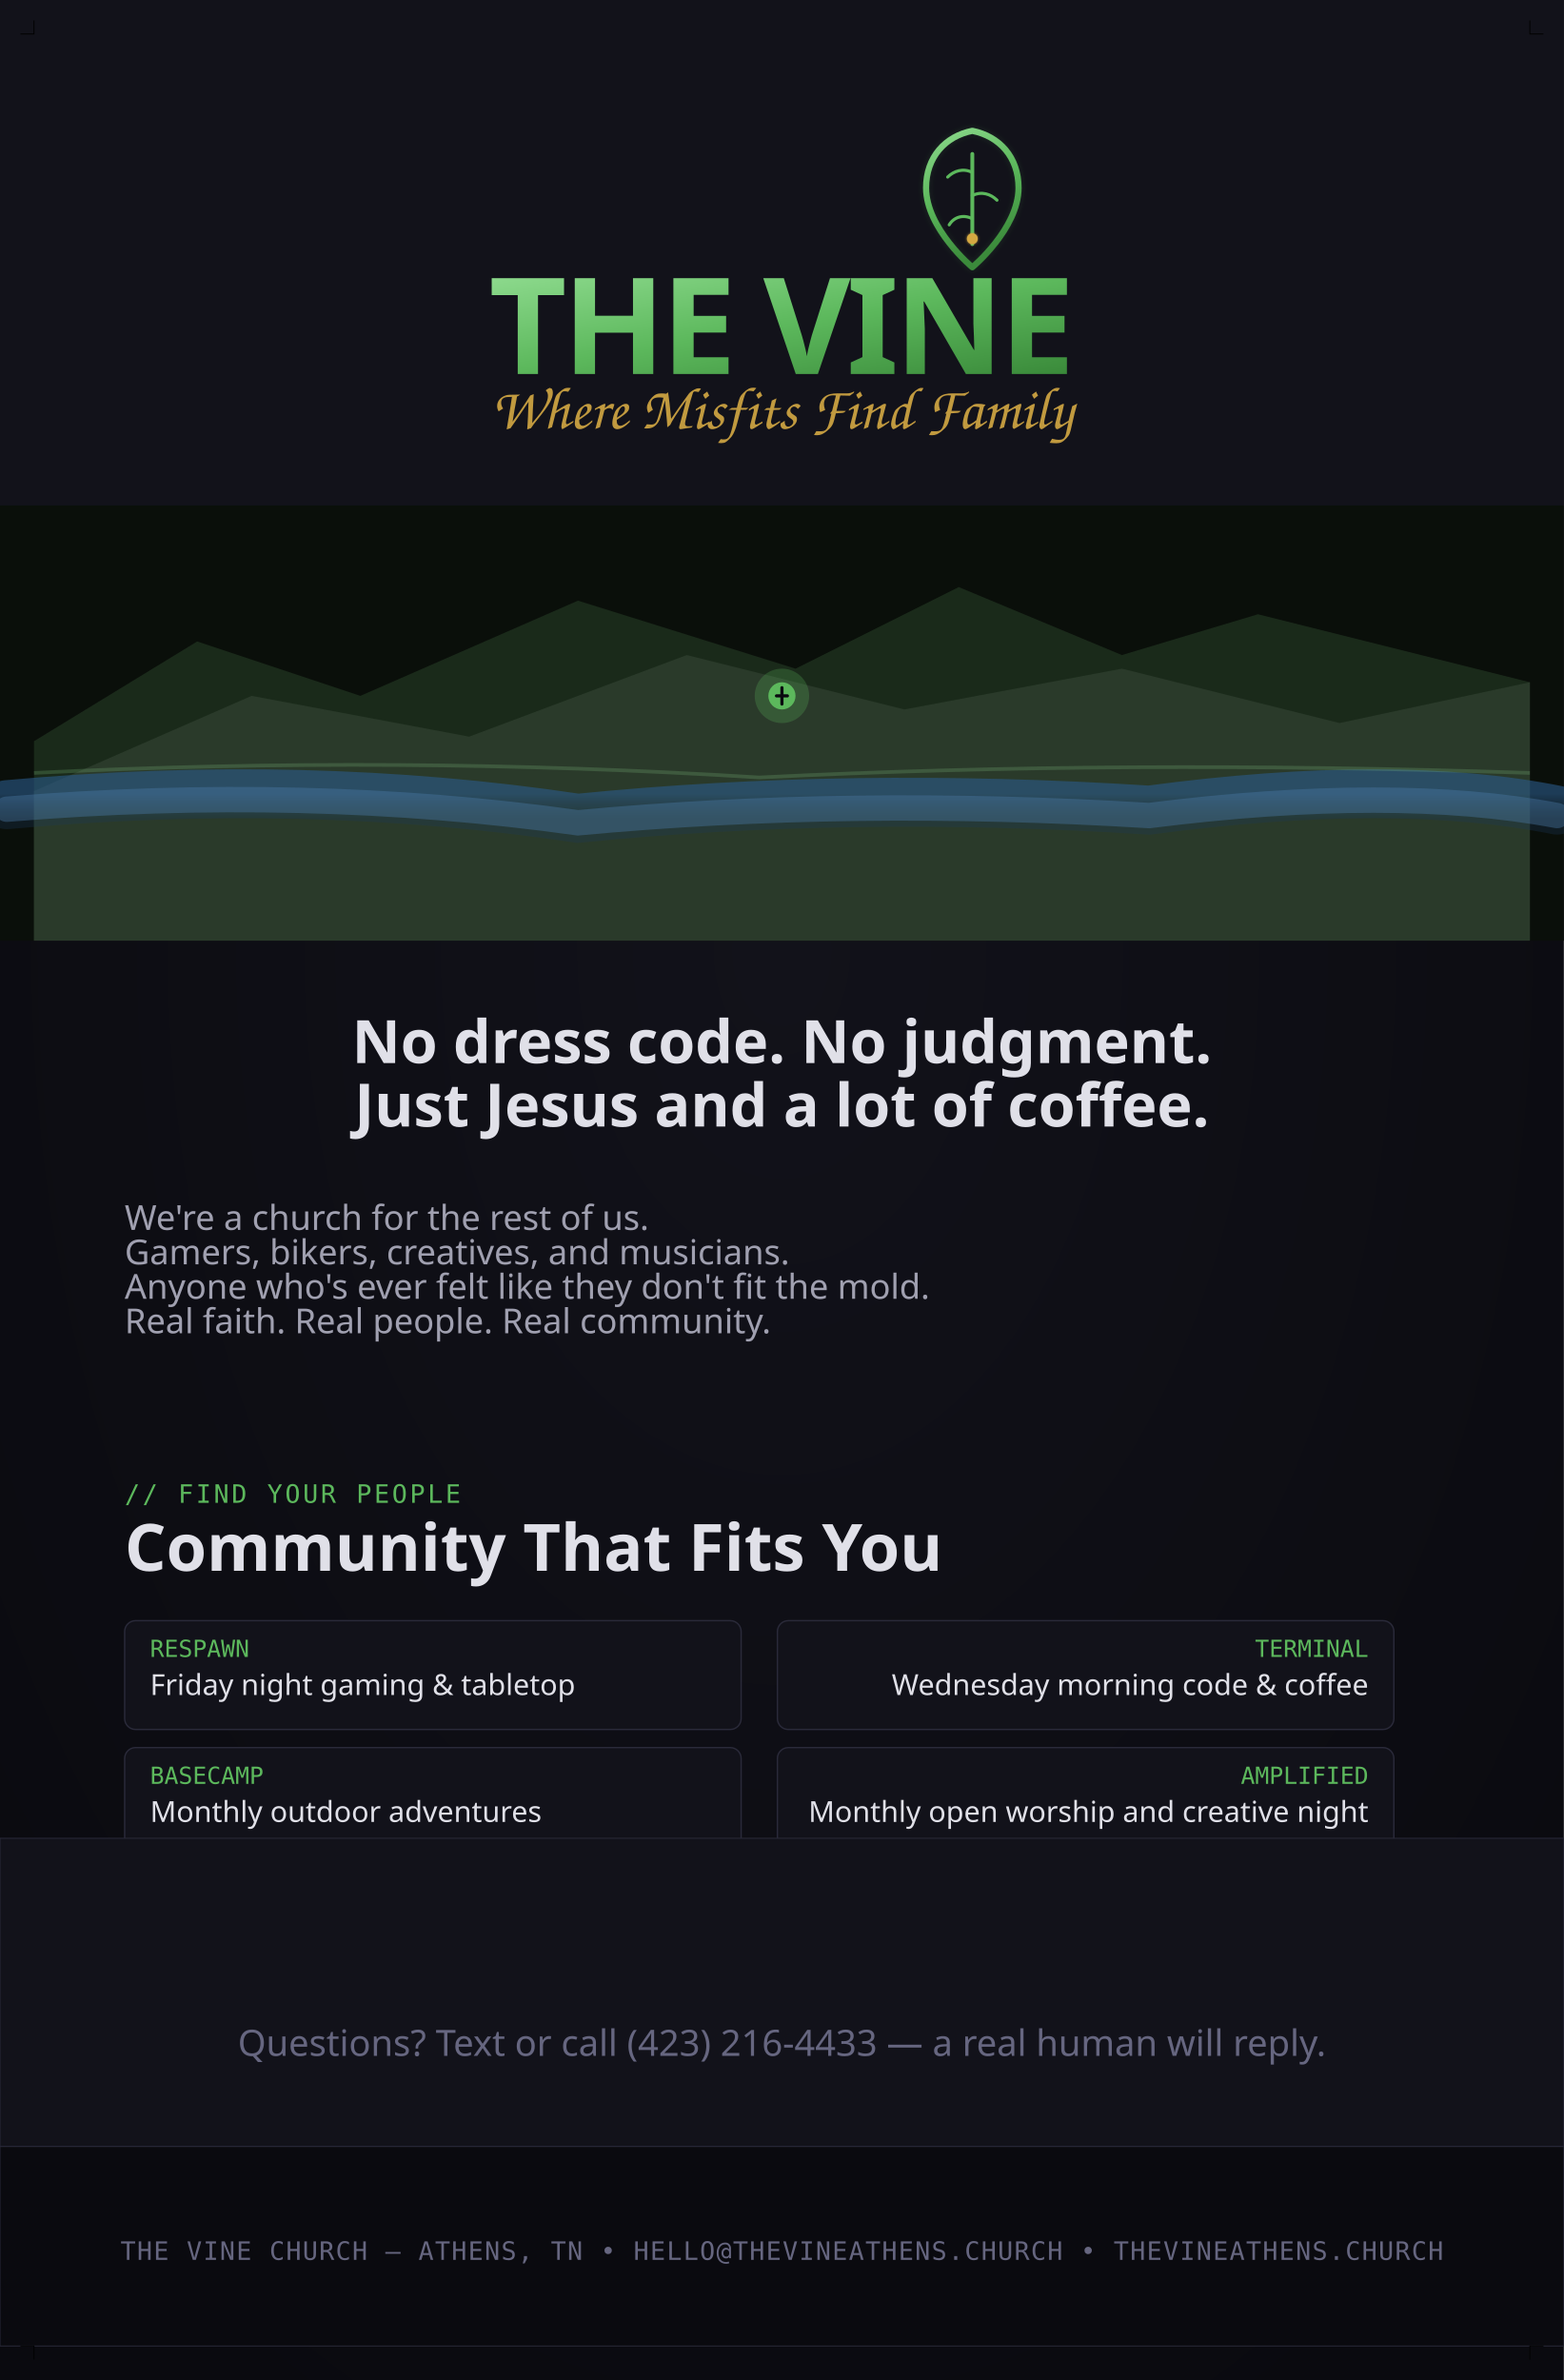
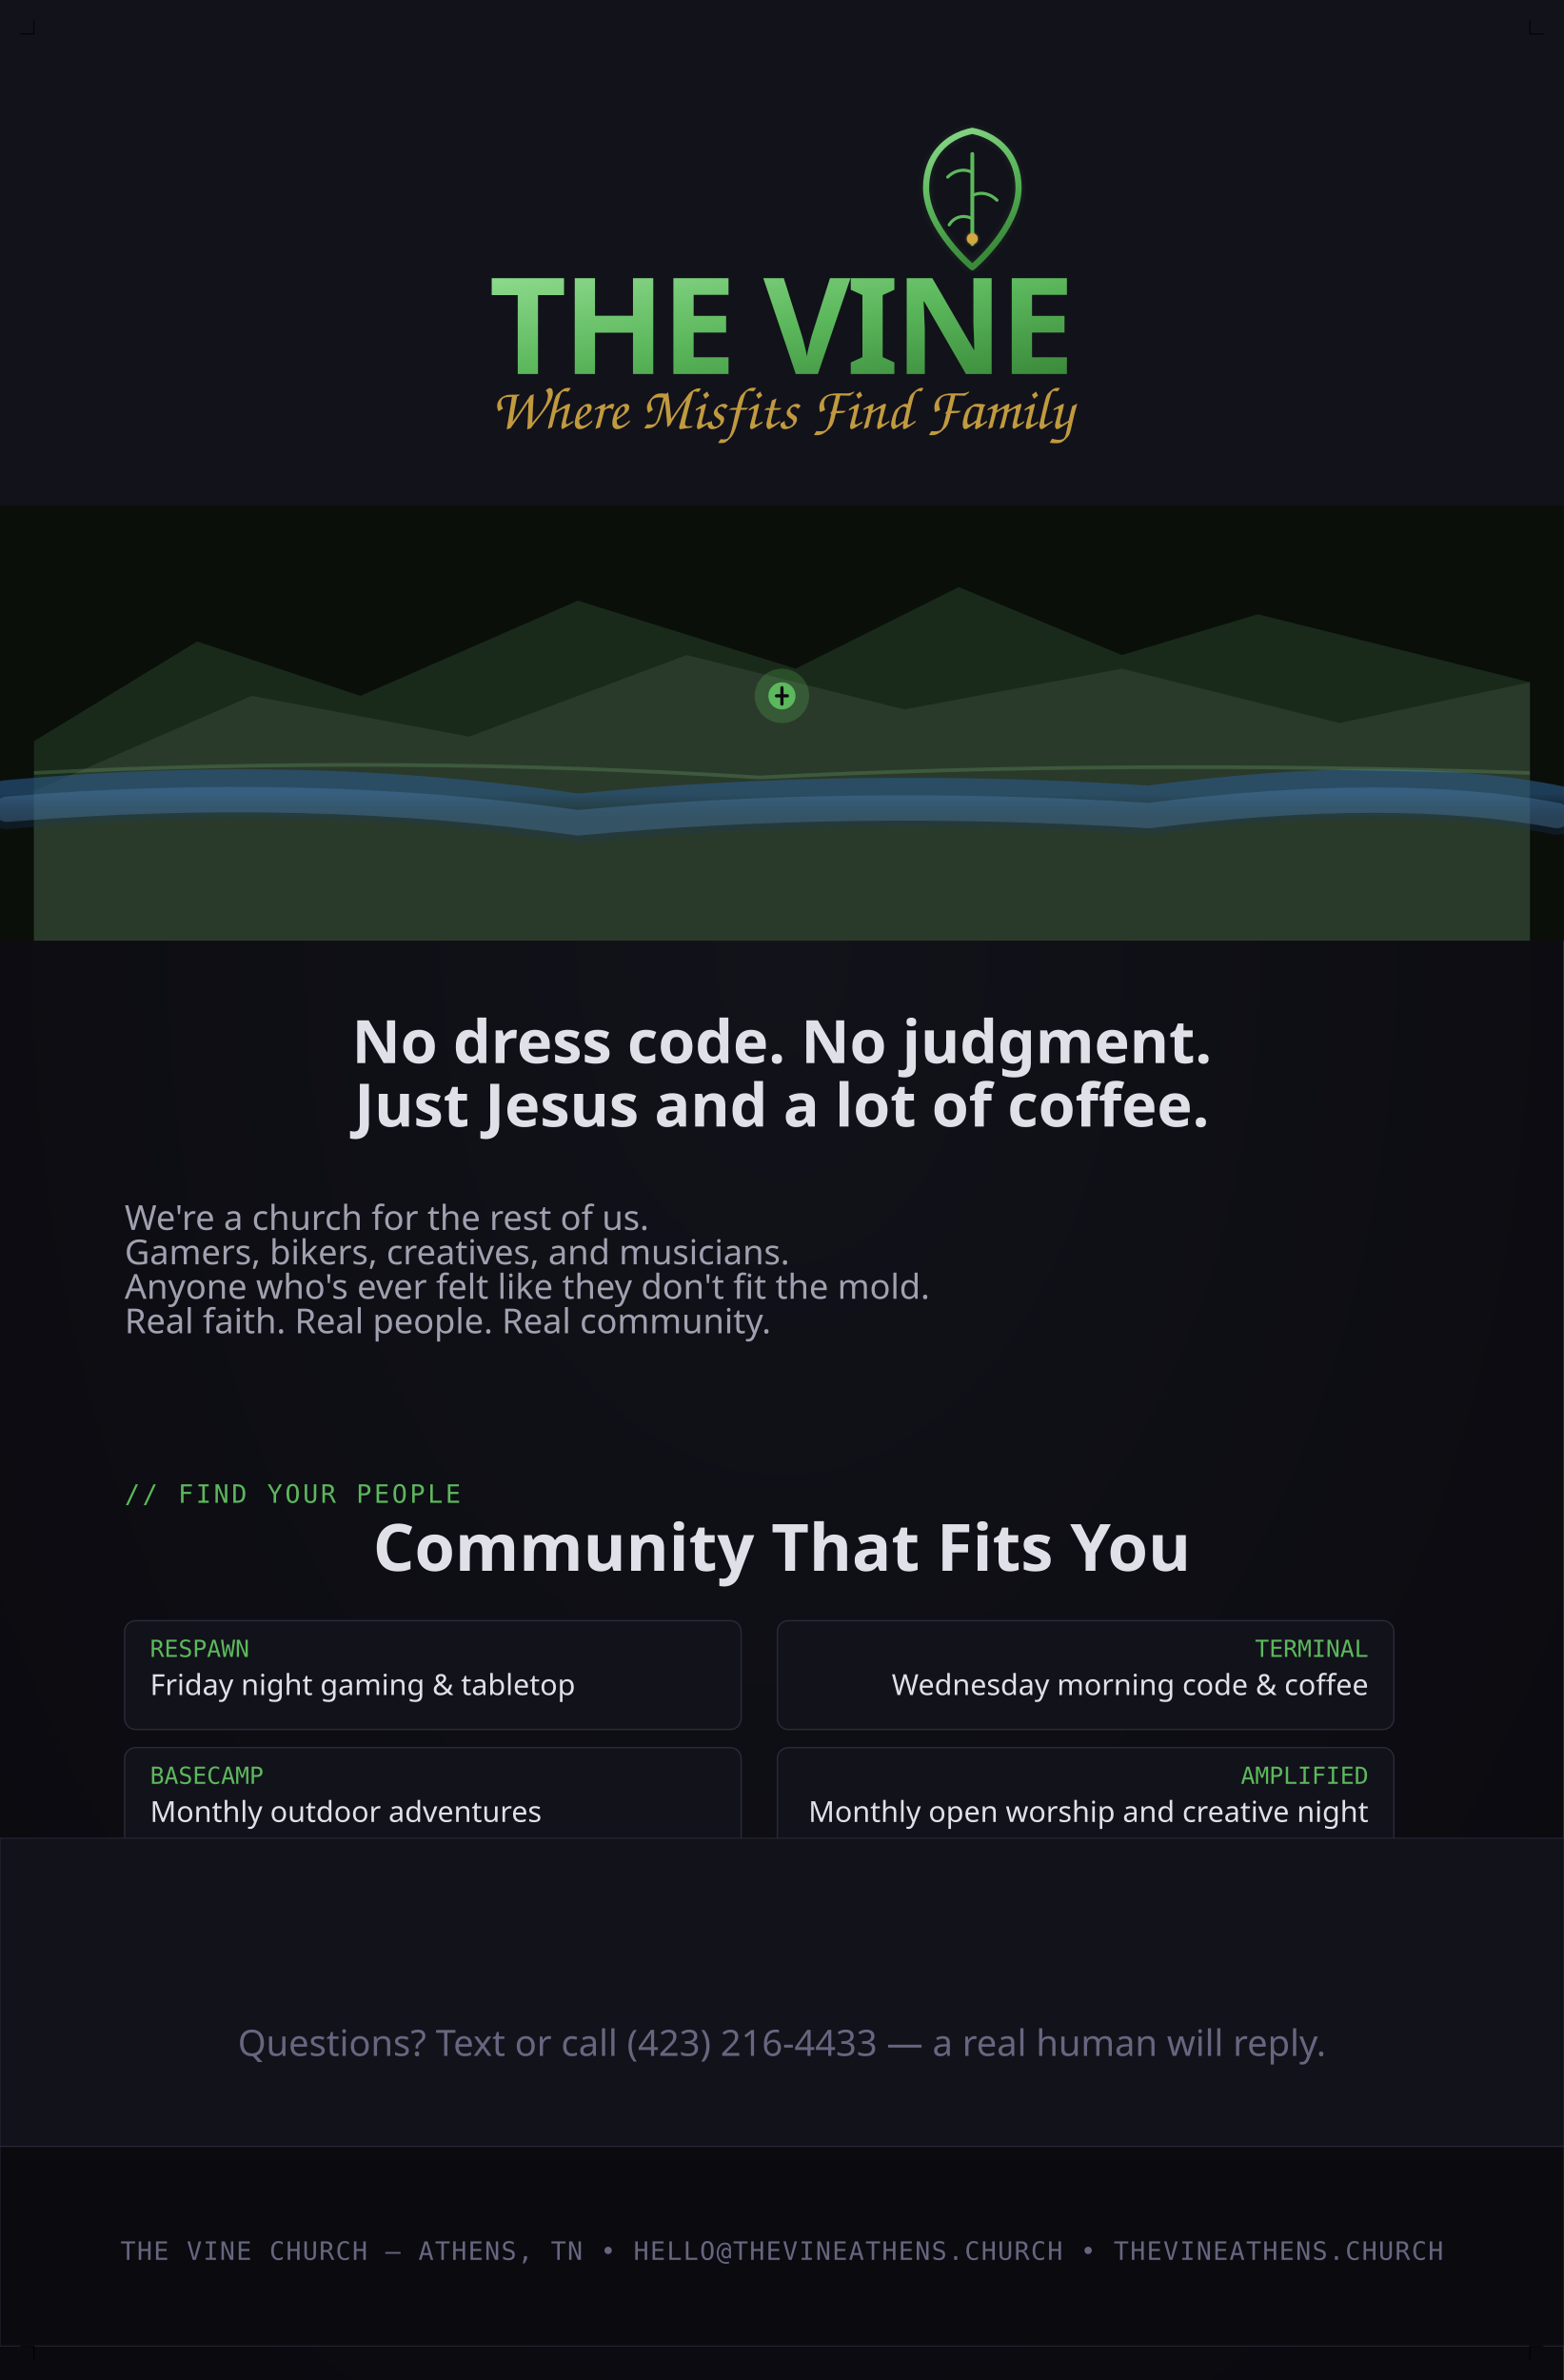
<svg xmlns="http://www.w3.org/2000/svg" viewBox="-37.5 -37.5 1725 2625" width="1725" height="2625">
  <defs>
    <radialGradient id="flyer-bg" cx="50%" cy="40%" r="70%">
      <stop offset="0%" stop-color="#12121a" />
      <stop offset="100%" stop-color="#0a0a0f" />
    </radialGradient>
    <linearGradient id="leaf-grad" x1="0" y1="0" x2="0.3" y2="1">
      <stop offset="0%" stop-color="#8cd98c" />
      <stop offset="50%" stop-color="#5cb85c" />
      <stop offset="100%" stop-color="#3a8a3a" />
    </linearGradient>
    <linearGradient id="title-grad" x1="0" y1="0" x2="1" y2="1">
      <stop offset="0%" stop-color="#8cd98c" />
      <stop offset="50%" stop-color="#5cb85c" />
      <stop offset="100%" stop-color="#3a8a3a" />
    </linearGradient>
    <linearGradient id="river-grad" x1="0" y1="0" x2="0" y2="1">
      <stop offset="0%" stop-color="#2a5a8a" stop-opacity="0.6" />
      <stop offset="100%" stop-color="#1a3a5a" stop-opacity="0.3" />
    </linearGradient>
    <filter id="amber-glow" x="-50%" y="-50%" width="200%" height="200%">
      <feGaussianBlur in="SourceGraphic" stdDeviation="2" result="blur" />
      <feMerge>
        <feMergeNode in="blur" />
        <feMergeNode in="SourceGraphic" />
      </feMerge>
    </filter>
    <filter id="leaf-glow" x="-20%" y="-20%" width="140%" height="140%">
      <feGaussianBlur in="SourceAlpha" stdDeviation="4" result="blur" />
      <feFlood flood-color="#5cb85c" flood-opacity="0.15" />
      <feComposite in2="blur" operator="in" result="glow" />
      <feMerge>
        <feMergeNode in="glow" />
        <feMergeNode in="SourceGraphic" />
      </feMerge>
    </filter>
  </defs>
  <rect x="-37.5" y="-37.5" width="1725" height="2625" fill="url(#flyer-bg)" />
  <g transform="translate(0, 0)">
    <rect x="-37.5" y="-37.5" width="1725" height="557.5" fill="#12121a" />
    <g transform="translate(950, 100) scale(0.85)">
      <path d="M100 185 C100 185 40 135 40 82 C40 42 65 15 100 8 C135 15 160 42 160 82 C160 135 100 185 100 185Z" fill="none" stroke="url(#leaf-grad)" stroke-width="8" stroke-linejoin="round" filter="url(#leaf-glow)" />
      <line x1="100" y1="38" x2="100" y2="155" stroke="#5cb85c" stroke-width="5" stroke-linecap="round" />
      <path d="M100 62 C88 56 76 60 68 68" fill="none" stroke="#5cb85c" stroke-width="4" stroke-linecap="round" />
      <path d="M100 92 C112 86 124 90 132 98" fill="none" stroke="#5cb85c" stroke-width="4" stroke-linecap="round" />
      <path d="M100 122 C88 116 76 120 70 130" fill="none" stroke="#5cb85c" stroke-width="4" stroke-linecap="round" />
      <circle cx="100" cy="148" r="7" fill="#d4a843" filter="url(#amber-glow)" />
    </g>
    <text x="825" y="375" text-anchor="middle" font-family="'Space Grotesk', sans-serif" font-size="148" font-weight="700" fill="url(#title-grad)" letter-spacing="-0.03em">THE VINE</text>
    <text x="825" y="435" text-anchor="middle" font-family="'Caveat', cursive" font-size="66" font-weight="400" fill="#d4a843" opacity="0.9">Where Misfits Find Family</text>
  </g>
  <g transform="translate(0, 520)">
    <rect x="-37.5" width="1725" height="480" fill="#0a0f0a" />
    <path d="M0,260 L180,150 L360,210 L600,105 L840,180 L1020,90 L1200,165 L1350,120 L1650,195 L1650,480 L0,480 Z" fill="#1a2a1a" />
    <path d="M0,315 L240,210 L480,255 L720,165 L960,225 L1200,180 L1440,240 L1650,195 L1650,480 L0,480 Z" fill="#2a3a2a" />
    <path d="M-30,330 Q300,300 600,345 Q900,315 1230,336 Q1500,300 1680,336" fill="none" stroke="url(#river-grad)" stroke-width="54" stroke-linecap="round" />
    <path d="M-30,335 Q300,308 600,350 Q900,322 1230,342 Q1500,308 1680,342" fill="none" stroke="#4a7aa8" stroke-width="28" stroke-linecap="round" opacity="0.4" />
    <g transform="translate(825, 210)">
      <circle r="30" fill="#5cb85c" opacity="0.25" />
      <circle r="15" fill="#5cb85c" />
      <path d="M0,-9 L0,9" stroke="#0a0a0f" stroke-width="3.5" stroke-linecap="round" />
      <path d="M-6,0 L6,0" stroke="#0a0a0f" stroke-width="3.5" stroke-linecap="round" />
    </g>
    <path d="M0,295 Q400,275 800,300 Q1200,280 1650,295" fill="none" stroke="#8cd98c" stroke-width="4" stroke-opacity="0.2" />
  </g>
  <g transform="translate(0, 1000)">
    <text x="825" y="135" text-anchor="middle" font-family="'Space Grotesk', sans-serif" font-size="66" font-weight="600" fill="#e0e0e8">No dress code. No judgment.</text>
    <text x="825" y="205" text-anchor="middle" font-family="'Space Grotesk', sans-serif" font-size="66" font-weight="600" fill="#e0e0e8">Just Jesus and a lot of coffee.</text>
    <text x="100" y="243" font-family="'Space Grotesk', sans-serif" font-size="38" fill="#a0a0b0" />
    <text x="100" y="281" font-family="'Space Grotesk', sans-serif" font-size="38" fill="#a0a0b0" />
    <text x="100" y="319" font-family="'Space Grotesk', sans-serif" font-size="38" fill="#a0a0b0">We're a church for the rest of us.</text>
    <text x="100" y="357" font-family="'Space Grotesk', sans-serif" font-size="38" fill="#a0a0b0">Gamers, bikers, creatives, and musicians.</text>
    <text x="100" y="395" font-family="'Space Grotesk', sans-serif" font-size="38" fill="#a0a0b0">Anyone who's ever felt like they don't fit the mold.</text>
    <text x="100" y="433" font-family="'Space Grotesk', sans-serif" font-size="38" fill="#a0a0b0">Real faith. Real people. Real community.</text>
    <text x="100" y="620" font-family="'JetBrains Mono', monospace" font-size="28" fill="#5cb85c" letter-spacing="0.1em">// FIND YOUR PEOPLE</text>
-     <text x="100" y="695" font-family="'Space Grotesk', sans-serif" font-size="72" font-weight="600" fill="#e0e0e8">Community That Fits You</text>
+     <text x="825" y="695" text-anchor="middle" font-family="'Space Grotesk', sans-serif" font-size="72" font-weight="600" fill="#e0e0e8">Community That Fits You</text>
    <g transform="translate(100, 750)">
      <g>
        <rect x="0" y="0" width="680" height="120" rx="12" fill="#12121a" stroke="#2a2a3a" stroke-width="1.5" />
        <text x="28" y="40" font-family="'JetBrains Mono', monospace" font-size="26" fill="#5cb85c">RESPAWN</text>
        <text x="28" y="82" font-family="'Space Grotesk', sans-serif" font-size="32" fill="#e0e0e8">Friday night gaming &amp; tabletop</text>
      </g>
      <g transform="translate(720, 0)">
        <rect x="0" y="0" width="680" height="120" rx="12" fill="#12121a" stroke="#2a2a3a" stroke-width="1.5" />
        <text x="652" y="40" text-anchor="end" font-family="'JetBrains Mono', monospace" font-size="26" fill="#5cb85c">TERMINAL</text>
        <text x="652" y="82" text-anchor="end" font-family="'Space Grotesk', sans-serif" font-size="32" fill="#e0e0e8">Wednesday morning code &amp; coffee</text>
      </g>
      <g transform="translate(0, 140)">
        <rect x="0" y="0" width="680" height="120" rx="12" fill="#12121a" stroke="#2a2a3a" stroke-width="1.5" />
        <text x="28" y="40" font-family="'JetBrains Mono', monospace" font-size="26" fill="#5cb85c">BASECAMP</text>
        <text x="28" y="82" font-family="'Space Grotesk', sans-serif" font-size="32" fill="#e0e0e8">Monthly outdoor adventures</text>
      </g>
      <g transform="translate(720, 140)">
        <rect x="0" y="0" width="680" height="120" rx="12" fill="#12121a" stroke="#2a2a3a" stroke-width="1.5" />
        <text x="652" y="40" text-anchor="end" font-family="'JetBrains Mono', monospace" font-size="26" fill="#5cb85c">AMPLIFIED</text>
        <text x="652" y="82" text-anchor="end" font-family="'Space Grotesk', sans-serif" font-size="32" fill="#e0e0e8">Monthly open worship and creative night</text>
      </g>
      <g transform="translate(0, 280)">
        <rect x="0" y="0" width="680" height="120" rx="12" fill="#12121a" stroke="#2a2a3a" stroke-width="1.5" />
        <text x="28" y="40" font-family="'JetBrains Mono', monospace" font-size="26" fill="#5cb85c">BRANCHES</text>
        <text x="28" y="82" font-family="'Space Grotesk', sans-serif" font-size="32" fill="#e0e0e8">Weekly discipleship groups</text>
      </g>
      <g transform="translate(720, 280)">
        <rect x="0" y="0" width="680" height="120" rx="12" fill="#12121a" stroke="#2a2a3a" stroke-width="1.5" />
        <text x="652" y="40" text-anchor="end" font-family="'JetBrains Mono', monospace" font-size="26" fill="#5cb85c">AMPLIFIED</text>
        <text x="652" y="82" text-anchor="end" font-family="'Space Grotesk', sans-serif" font-size="32" fill="#e0e0e8">Thursday music &amp; worship</text>
      </g>
    </g>
  </g>
  <g transform="translate(0, 1990)">
    <rect x="-37.5" width="1725" height="340" fill="#12121a" stroke="#2a2a3a" stroke-width="1" />
    <text x="825" y="240" text-anchor="middle" font-family="'Space Grotesk', sans-serif" font-size="40" fill="#666680">Questions? Text or call (423) 216-4433 — a real human will reply.</text>
  </g>
  <g transform="translate(0, 2330)">
    <rect x="-37.5" width="1725" height="220" fill="#0a0a0f" stroke="#2a2a3a" stroke-width="1" />
    <text x="825" y="125" text-anchor="middle" font-family="'JetBrains Mono', monospace" font-size="28" fill="#666680" letter-spacing="0.05em">THE VINE CHURCH — ATHENS, TN • HELLO@THEVINEATHENS.CHURCH • THEVINEATHENS.CHURCH</text>
  </g>
  <g stroke="#000000" stroke-width="1" fill="none">
    <path d="M-15,0 L0,0 L0,-15" />
    <path d="M1650,-15 L1650,0 L1665,0" />
    <path d="M-15,2550 L0,2550 L0,2565" />
    <path d="M1650,2565 L1650,2550 L1665,2550" />
  </g>
</svg>
